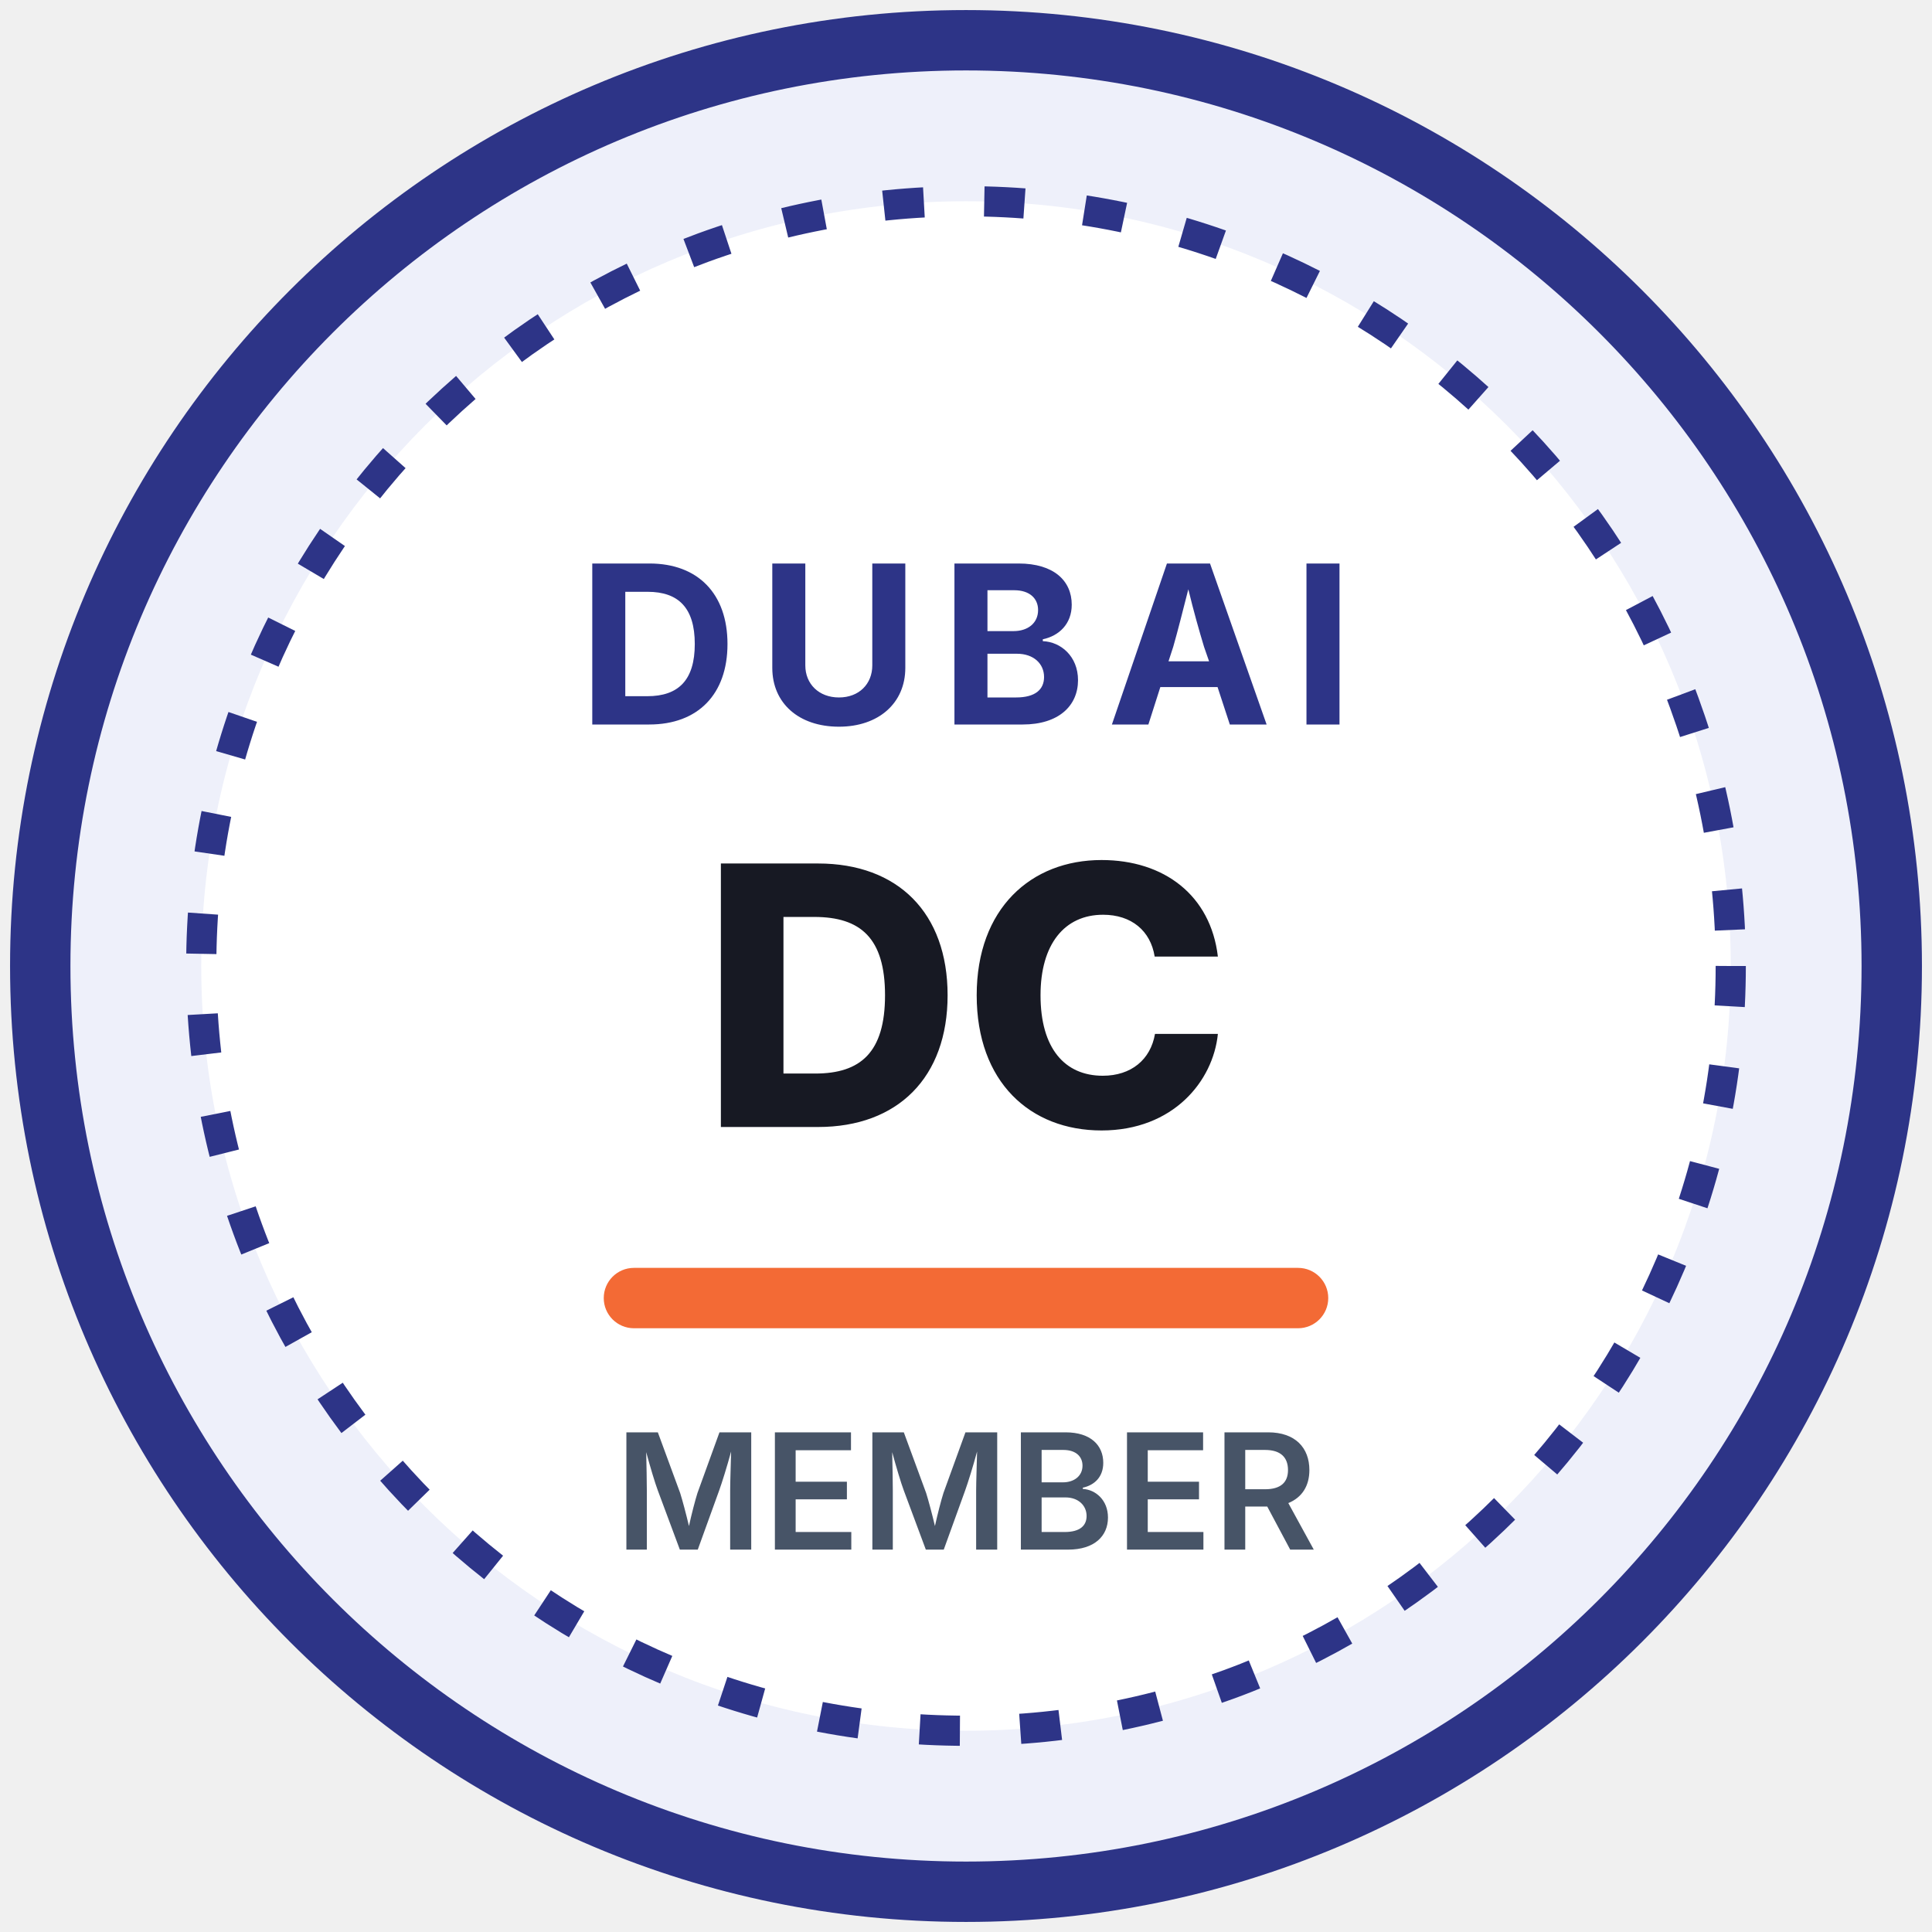
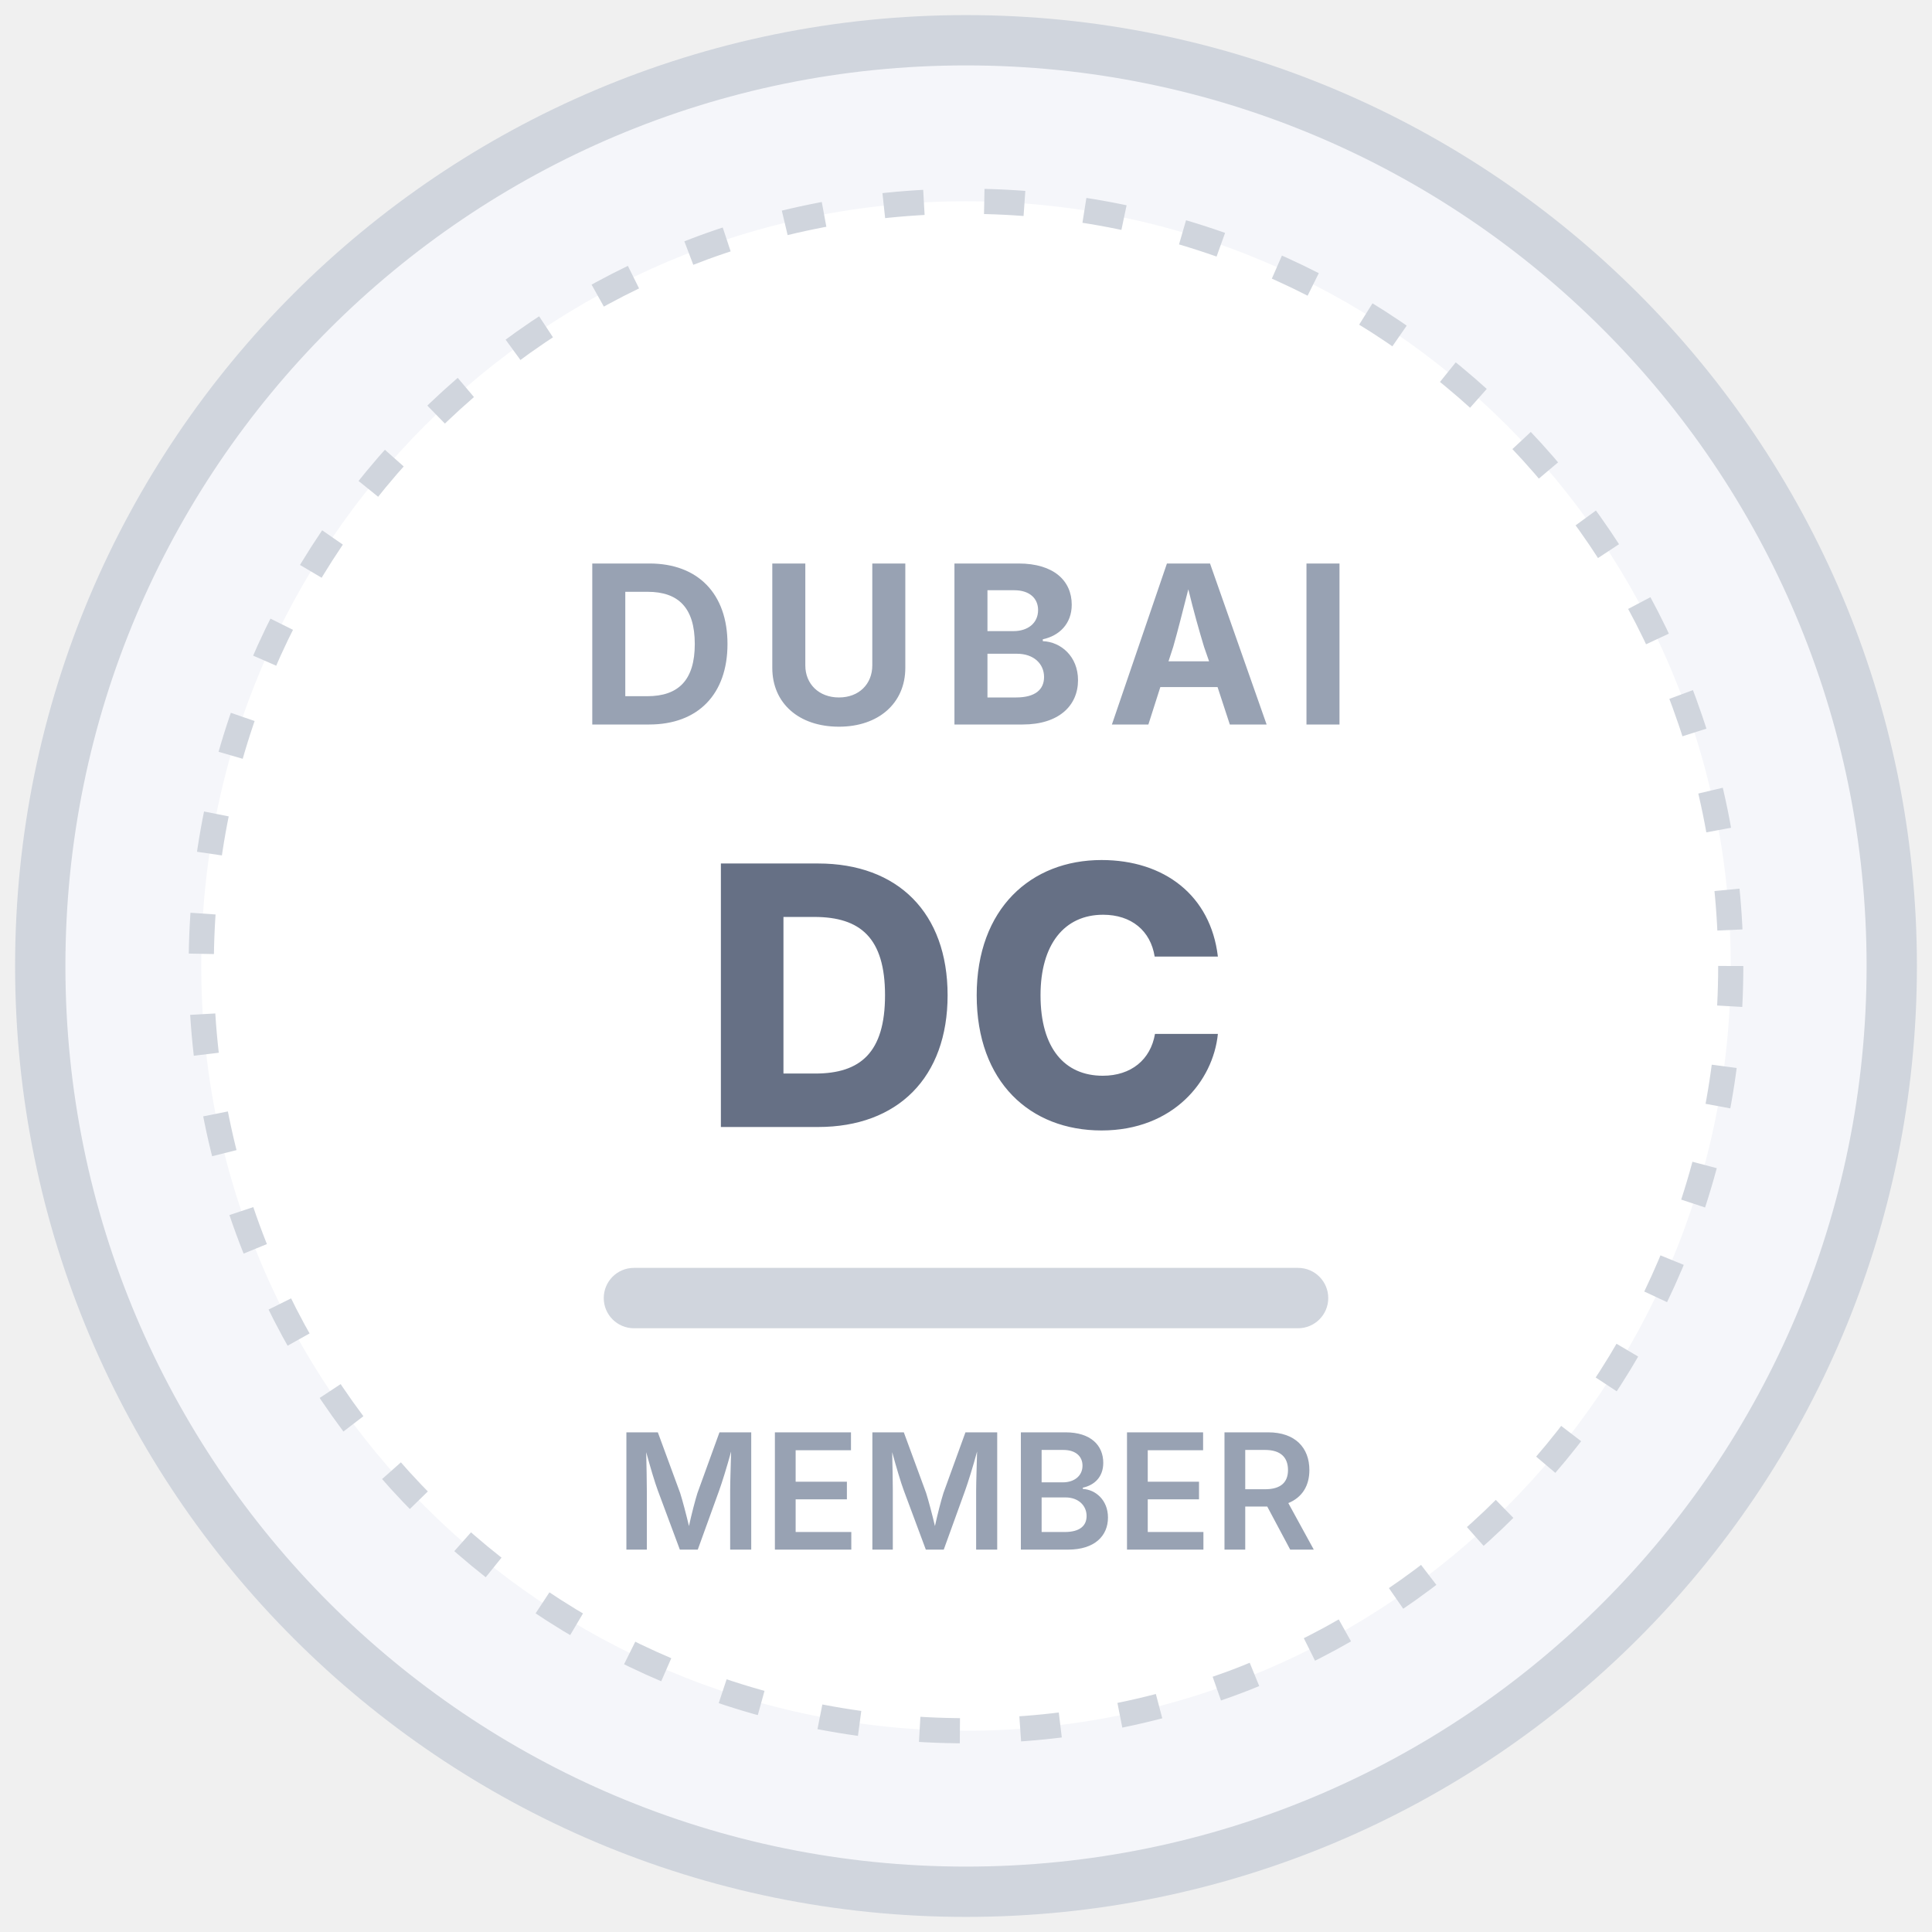
<svg xmlns="http://www.w3.org/2000/svg" viewBox="0 0 96 96" role="img" aria-hidden="true">
-   <circle cx="48" cy="48" r="46" fill="#EEF0FA" />
-   <circle cx="48" cy="48" r="46" fill="none" stroke="#2D3487" stroke-width="3" />
-   <circle cx="48" cy="48" r="38" fill="#FFFFFF" stroke="#2D3487" stroke-width="1.5" stroke-dasharray="2 3" />
-   <text x="48" y="36" text-anchor="middle" font-family="Inter, Arial, sans-serif" font-size="11" font-weight="700" fill="#2D3487" letter-spacing="1">DUBAI</text>
-   <text x="48" y="56" text-anchor="middle" font-family="Inter, Arial, sans-serif" font-size="18" font-weight="800" fill="#171923">DC</text>
-   <rect x="30" y="63" width="36" height="3" rx="1.5" fill="#F36A35" />
-   <text x="48" y="77" text-anchor="middle" font-family="Inter, Arial, sans-serif" font-size="8" font-weight="600" fill="#475467">MEMBER</text>
+   <circle cx="48" cy="48" r="46" fill="#F5F6FA" />
+   <circle cx="48" cy="48" r="46" fill="none" stroke="#D0D5DD" stroke-width="2.5" />
+   <circle cx="48" cy="48" r="38" fill="#FFFFFF" stroke="#D0D5DD" stroke-width="1.25" stroke-dasharray="2 3" />
+   <text x="48" y="36" text-anchor="middle" font-family="Inter, Arial, sans-serif" font-size="11" font-weight="700" fill="#98A2B3" letter-spacing="1">DUBAI</text>
+   <text x="48" y="56" text-anchor="middle" font-family="Inter, Arial, sans-serif" font-size="18" font-weight="800" fill="#667085">DC</text>
+   <rect x="30" y="63" width="36" height="3" rx="1.5" fill="#D0D5DD" />
+   <text x="48" y="77" text-anchor="middle" font-family="Inter, Arial, sans-serif" font-size="8" font-weight="600" fill="#98A2B3">MEMBER</text>
</svg>
